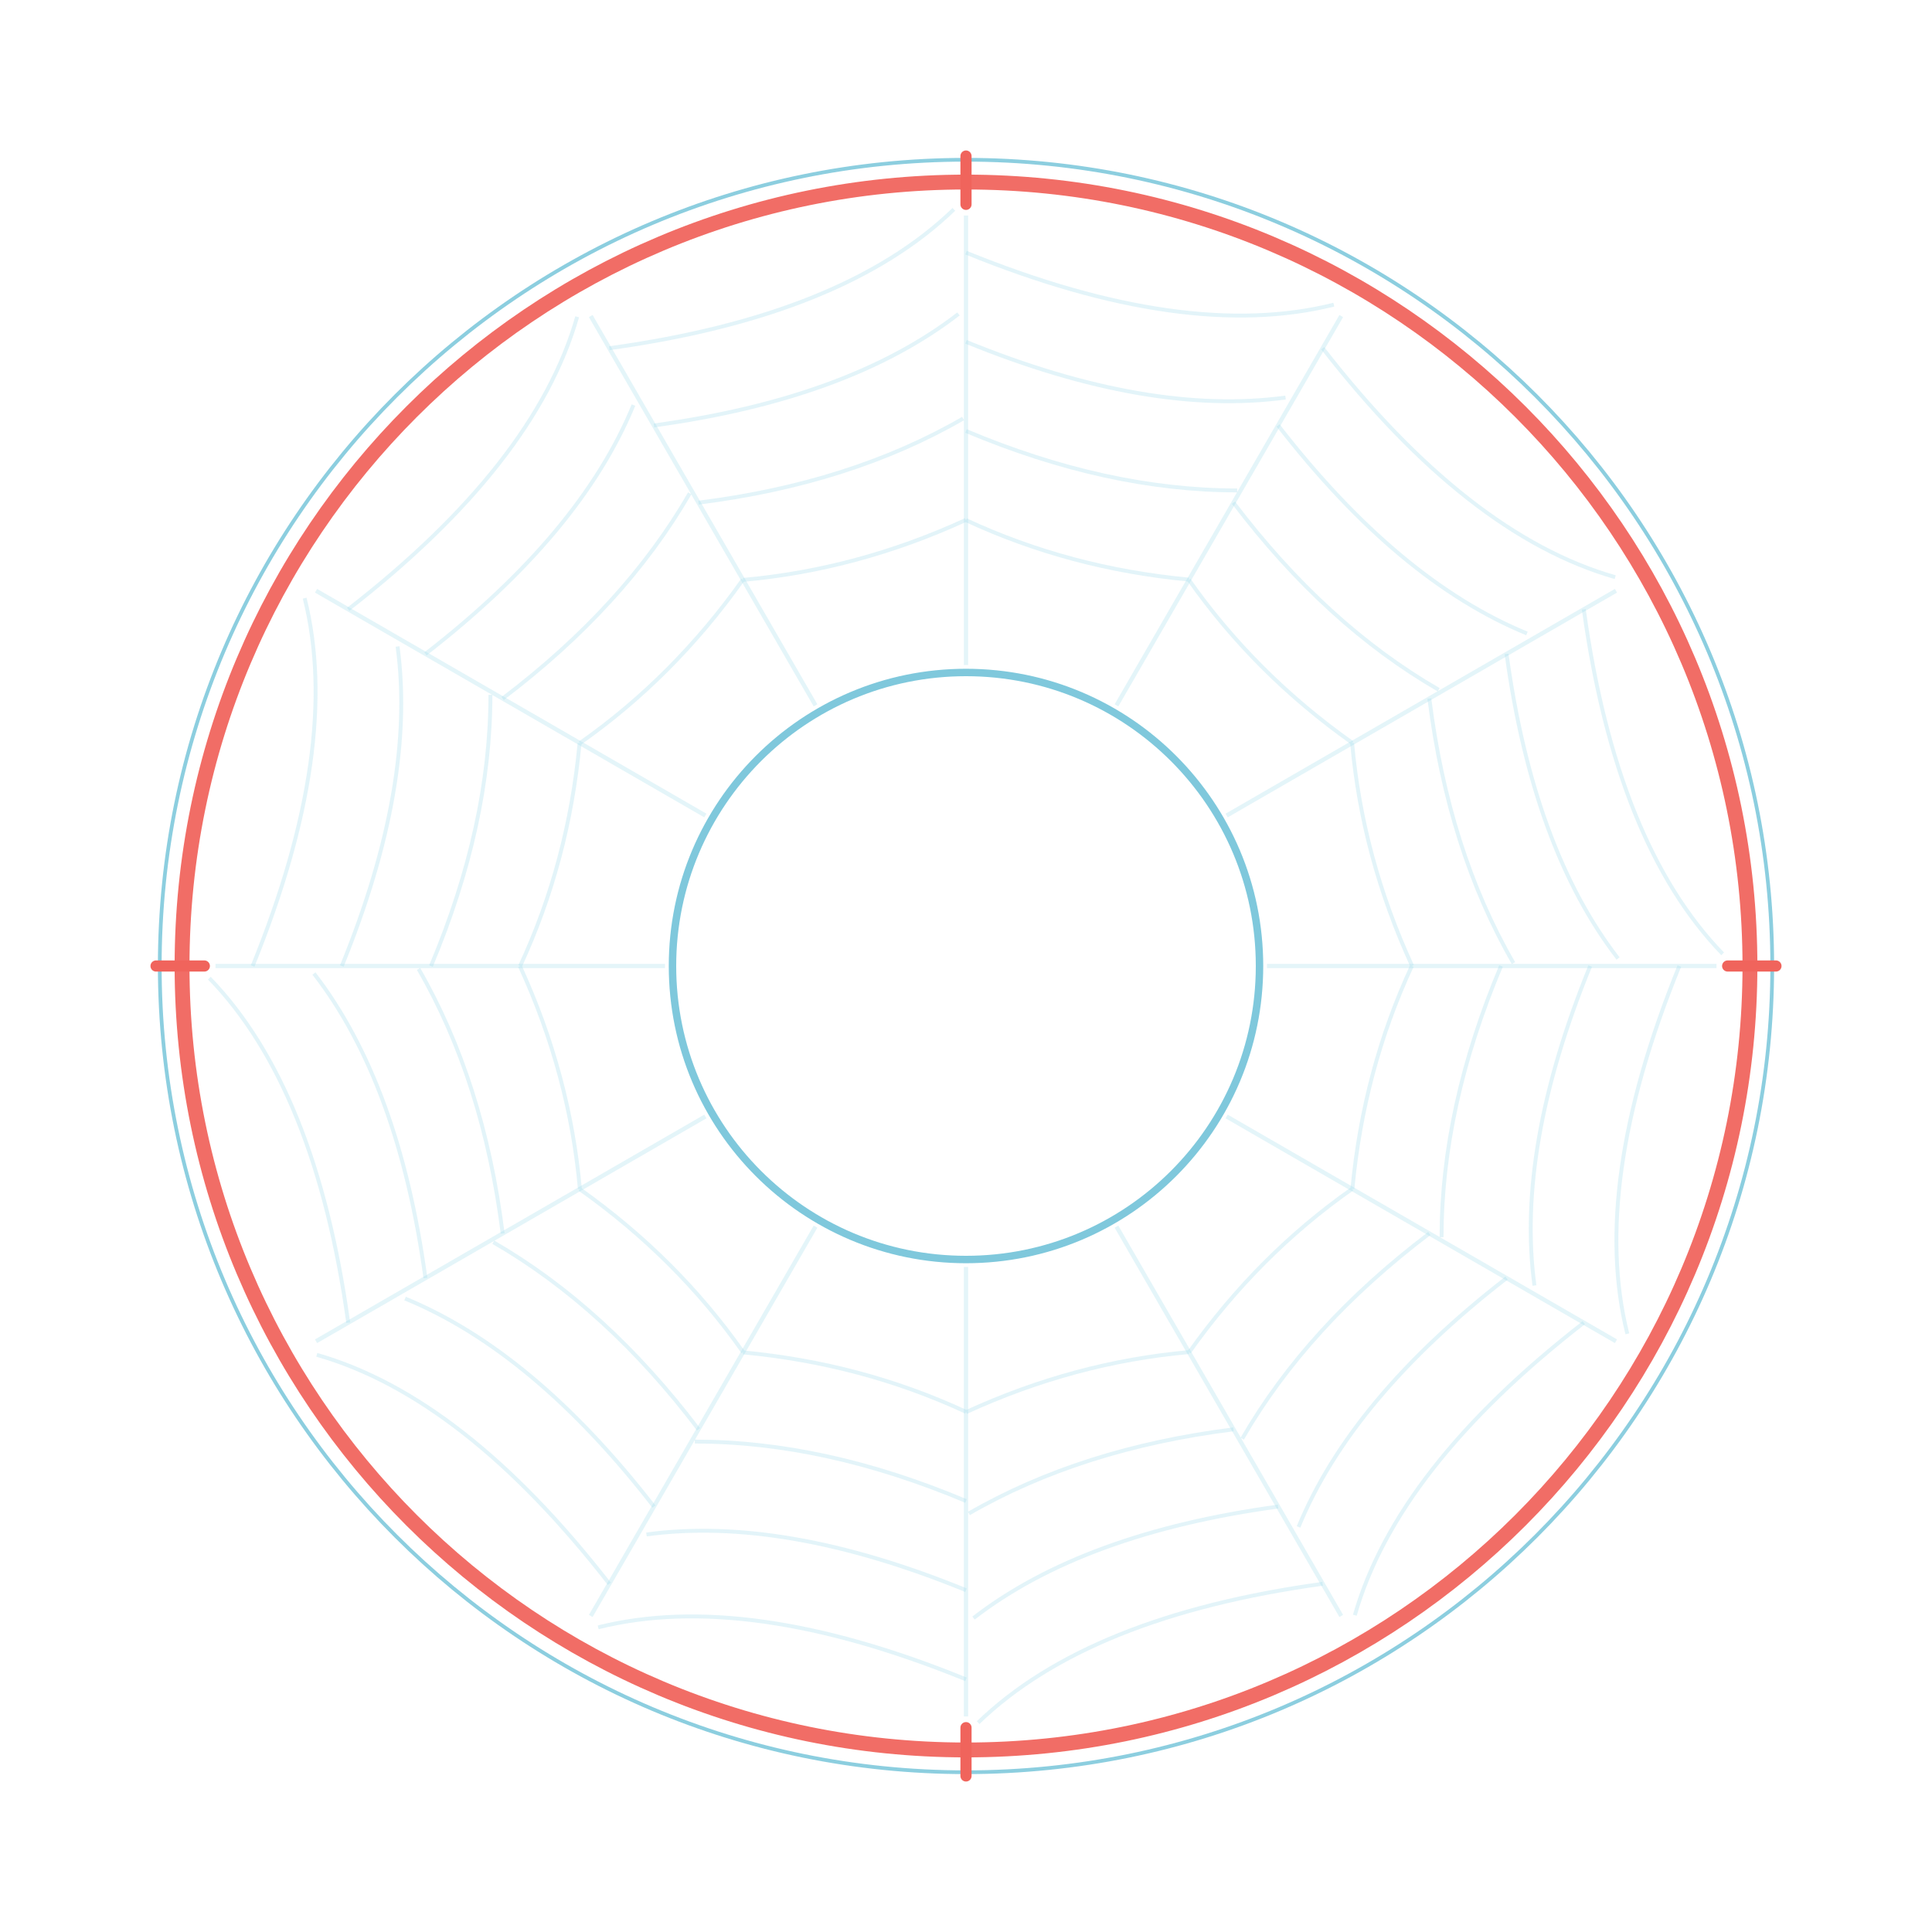
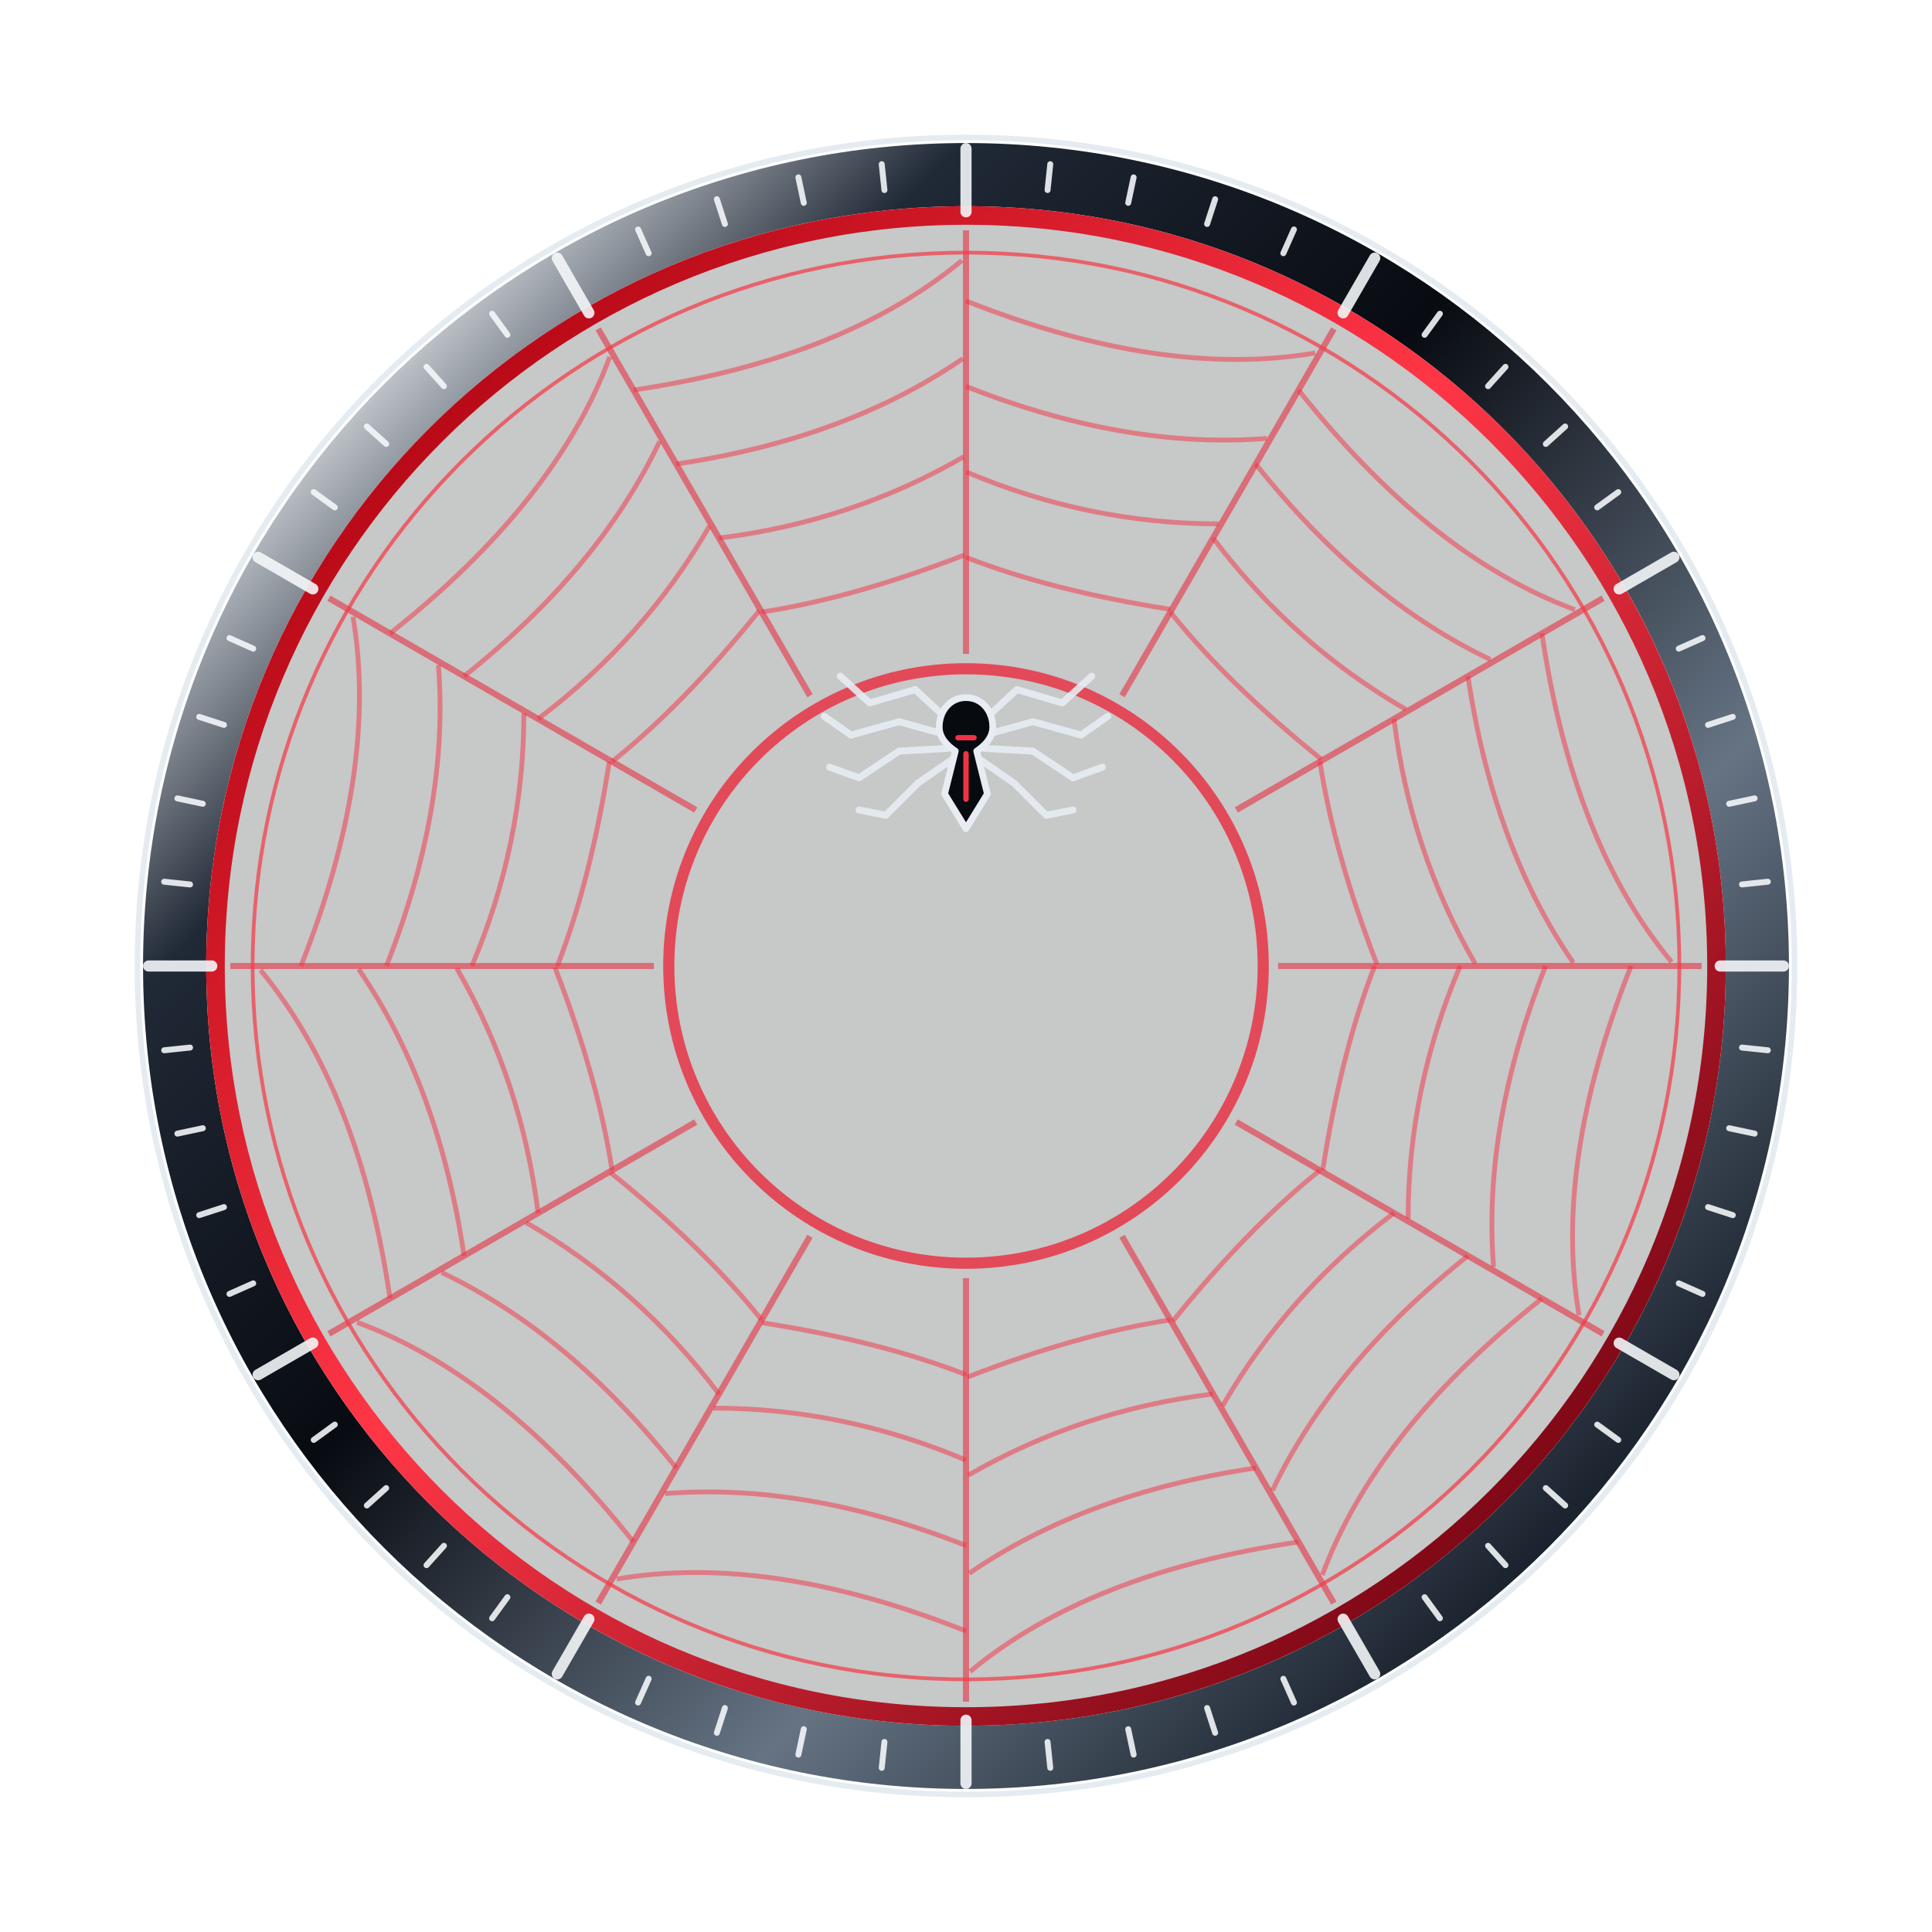
<svg xmlns="http://www.w3.org/2000/svg" viewBox="0 0 520 520" fill="none" aria-hidden="true">
  <defs>
-     <path id="web-spoke" d="M260 179V58" />
-     <path id="web-strand" d="M260 140Q288 153 320 156M260 116Q298 132 333 132M260 92Q309 112 346 107M260 68Q319 92 359 82" />
+     <linearGradient id="bezel" x1="86" y1="90" x2="437" y2="430" gradientUnits="userSpaceOnUse">
+       <stop stop-color="#f0f4f8" />
+       <stop offset=".18" stop-color="#202936" />
+       <stop offset=".43" stop-color="#080b11" />
+       <stop offset=".72" stop-color="#657383" />
+       <stop offset="1" stop-color="#0a111b" />
+     </linearGradient>
+     <linearGradient id="red-rim" x1="110" y1="110" x2="408" y2="410" gradientUnits="userSpaceOnUse">
+       <stop stop-color="#b60816" />
+       <stop offset=".45" stop-color="#ff3646" />
+       <stop offset="1" stop-color="#7d0715" />
+     </linearGradient>
+     <path id="web-spoke" d="M260 176V62" />
+     <path id="web-strand" d="M260 150Q283 159 315 164M260 127Q293 141 328 141M260 104Q303 121 341 118M260 81Q313 102 354 95" />
+     <g id="tick-cluster" stroke-linecap="round">
+       <path d="M260 40v17" stroke-width="3" />
+       <path d="M260 43v7" transform="rotate(6 260 260)" stroke-width="1.6" />
+       <path d="M260 43v7" transform="rotate(12 260 260)" stroke-width="1.6" />
+       <path d="M260 43v7" transform="rotate(18 260 260)" stroke-width="1.6" />
+       <path d="M260 43v7" transform="rotate(24 260 260)" stroke-width="1.6" />
+     </g>
  </defs>
-   <g stroke="#90d5e6" stroke-width="1.15" opacity=".24">
+   <circle cx="260" cy="260" r="200" fill="#040508" fill-opacity=".22" />
+   <g stroke="#e91e32" stroke-width="1.65" opacity=".53">
    <use href="#web-spoke" />
    <use href="#web-spoke" transform="rotate(30 260 260)" />
    <use href="#web-spoke" transform="rotate(60 260 260)" />
    <use href="#web-spoke" transform="rotate(90 260 260)" />
    <use href="#web-spoke" transform="rotate(120 260 260)" />
    <use href="#web-spoke" transform="rotate(150 260 260)" />
    <use href="#web-spoke" transform="rotate(180 260 260)" />
    <use href="#web-spoke" transform="rotate(210 260 260)" />
    <use href="#web-spoke" transform="rotate(240 260 260)" />
    <use href="#web-spoke" transform="rotate(270 260 260)" />
    <use href="#web-spoke" transform="rotate(300 260 260)" />
    <use href="#web-spoke" transform="rotate(330 260 260)" />
  </g>
-   <g stroke="#90d5e6" stroke-width="1.05" opacity=".25">
+   <g stroke="#f52a3d" stroke-width="1.3" opacity=".48">
    <use href="#web-strand" />
    <use href="#web-strand" transform="rotate(30 260 260)" />
    <use href="#web-strand" transform="rotate(60 260 260)" />
    <use href="#web-strand" transform="rotate(90 260 260)" />
    <use href="#web-strand" transform="rotate(120 260 260)" />
    <use href="#web-strand" transform="rotate(150 260 260)" />
    <use href="#web-strand" transform="rotate(180 260 260)" />
    <use href="#web-strand" transform="rotate(210 260 260)" />
    <use href="#web-strand" transform="rotate(240 260 260)" />
    <use href="#web-strand" transform="rotate(270 260 260)" />
    <use href="#web-strand" transform="rotate(300 260 260)" />
    <use href="#web-strand" transform="rotate(330 260 260)" />
  </g>
-   <circle cx="260" cy="260" r="211" stroke="#f0645c" stroke-width="4" opacity=".94" />
-   <circle cx="260" cy="260" r="217" stroke="#54b6d0" stroke-width="1" opacity=".67" />
-   <circle cx="260" cy="260" r="79" stroke="#54b6d0" stroke-width="2" opacity=".75" />
-   <path d="M260 42v13M260 465v13M42 260h13M465 260h13" stroke="#f0645c" stroke-width="3" stroke-linecap="round" />
+   <circle cx="260" cy="260" r="213" stroke="url(#bezel)" stroke-width="17" />
+   <circle cx="260" cy="260" r="202" stroke="url(#red-rim)" stroke-width="5" />
+   <circle cx="260" cy="260" r="223" stroke="#dfe8ef" stroke-width="1.5" opacity=".85" />
+   <circle cx="260" cy="260" r="192" stroke="#f43a47" stroke-width="1" opacity=".72" />
+   <g stroke="#f5f8fb" opacity=".89">
+     <use href="#tick-cluster" />
+     <use href="#tick-cluster" transform="rotate(30 260 260)" />
+     <use href="#tick-cluster" transform="rotate(60 260 260)" />
+     <use href="#tick-cluster" transform="rotate(90 260 260)" />
+     <use href="#tick-cluster" transform="rotate(120 260 260)" />
+     <use href="#tick-cluster" transform="rotate(150 260 260)" />
+     <use href="#tick-cluster" transform="rotate(180 260 260)" />
+     <use href="#tick-cluster" transform="rotate(210 260 260)" />
+     <use href="#tick-cluster" transform="rotate(240 260 260)" />
+     <use href="#tick-cluster" transform="rotate(270 260 260)" />
+     <use href="#tick-cluster" transform="rotate(300 260 260)" />
+     <use href="#tick-cluster" transform="rotate(330 260 260)" />
+   </g>
+   <circle cx="260" cy="260" r="80" stroke="#e82a3d" stroke-width="3" opacity=".8" />
+   <g transform="translate(260 200) scale(.72)" stroke-linecap="round" stroke-linejoin="round">
+     <g stroke="#e7edf2" stroke-width="2.6" opacity=".88">
+       <path d="M-5-7-19-20-36-15-47-25M-7-3-25-8-43-3-53-10M-7 2-25 3-40 13-51 9M-5 6-18 15-30 27-40 25" />
+       <path d="M5-7 19-20 36-15 47-25M7-3 25-8 43-3 53-10M7 2 25 3 40 13 51 9M5 6 18 15 30 27 40 25" />
+     </g>
+     <path d="M0-17c-6 0-10 5-10 11 0 4 3 7 6 9l-4 16L0 32l8-13L4 3c3-2 6-5 6-9 0-6-4-11-10-11Z" fill="#070a0f" stroke="#e7edf2" stroke-width="2.5" />
+     <path d="M-3-2h6M0 4v17" stroke="#ef3346" stroke-width="2" />
+   </g>
</svg>
